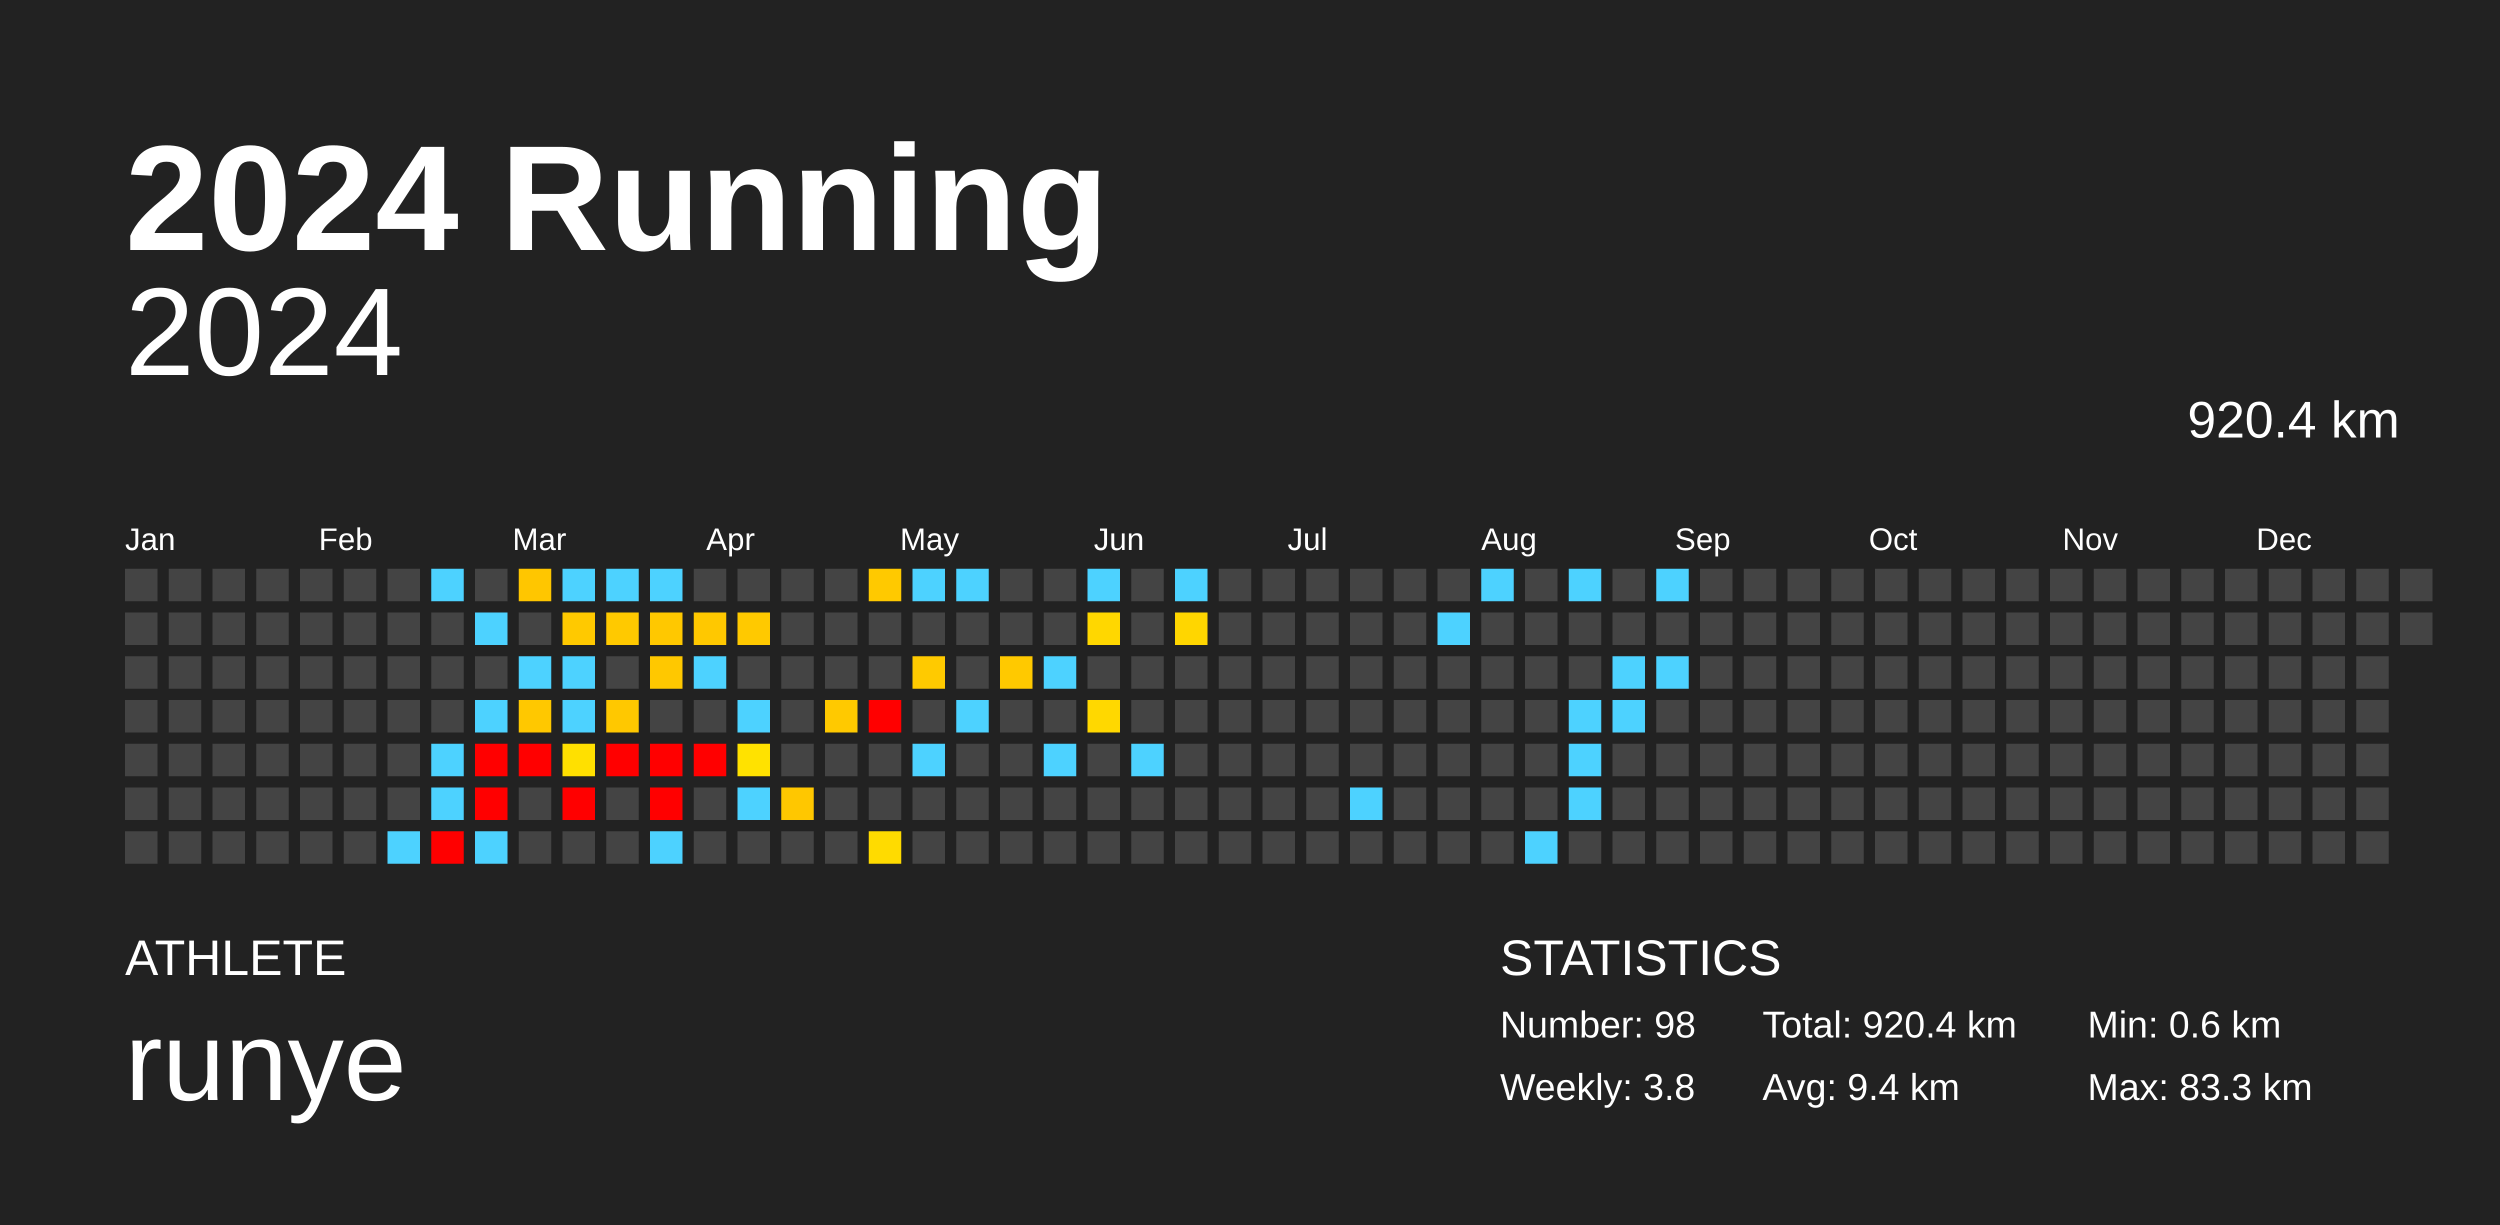
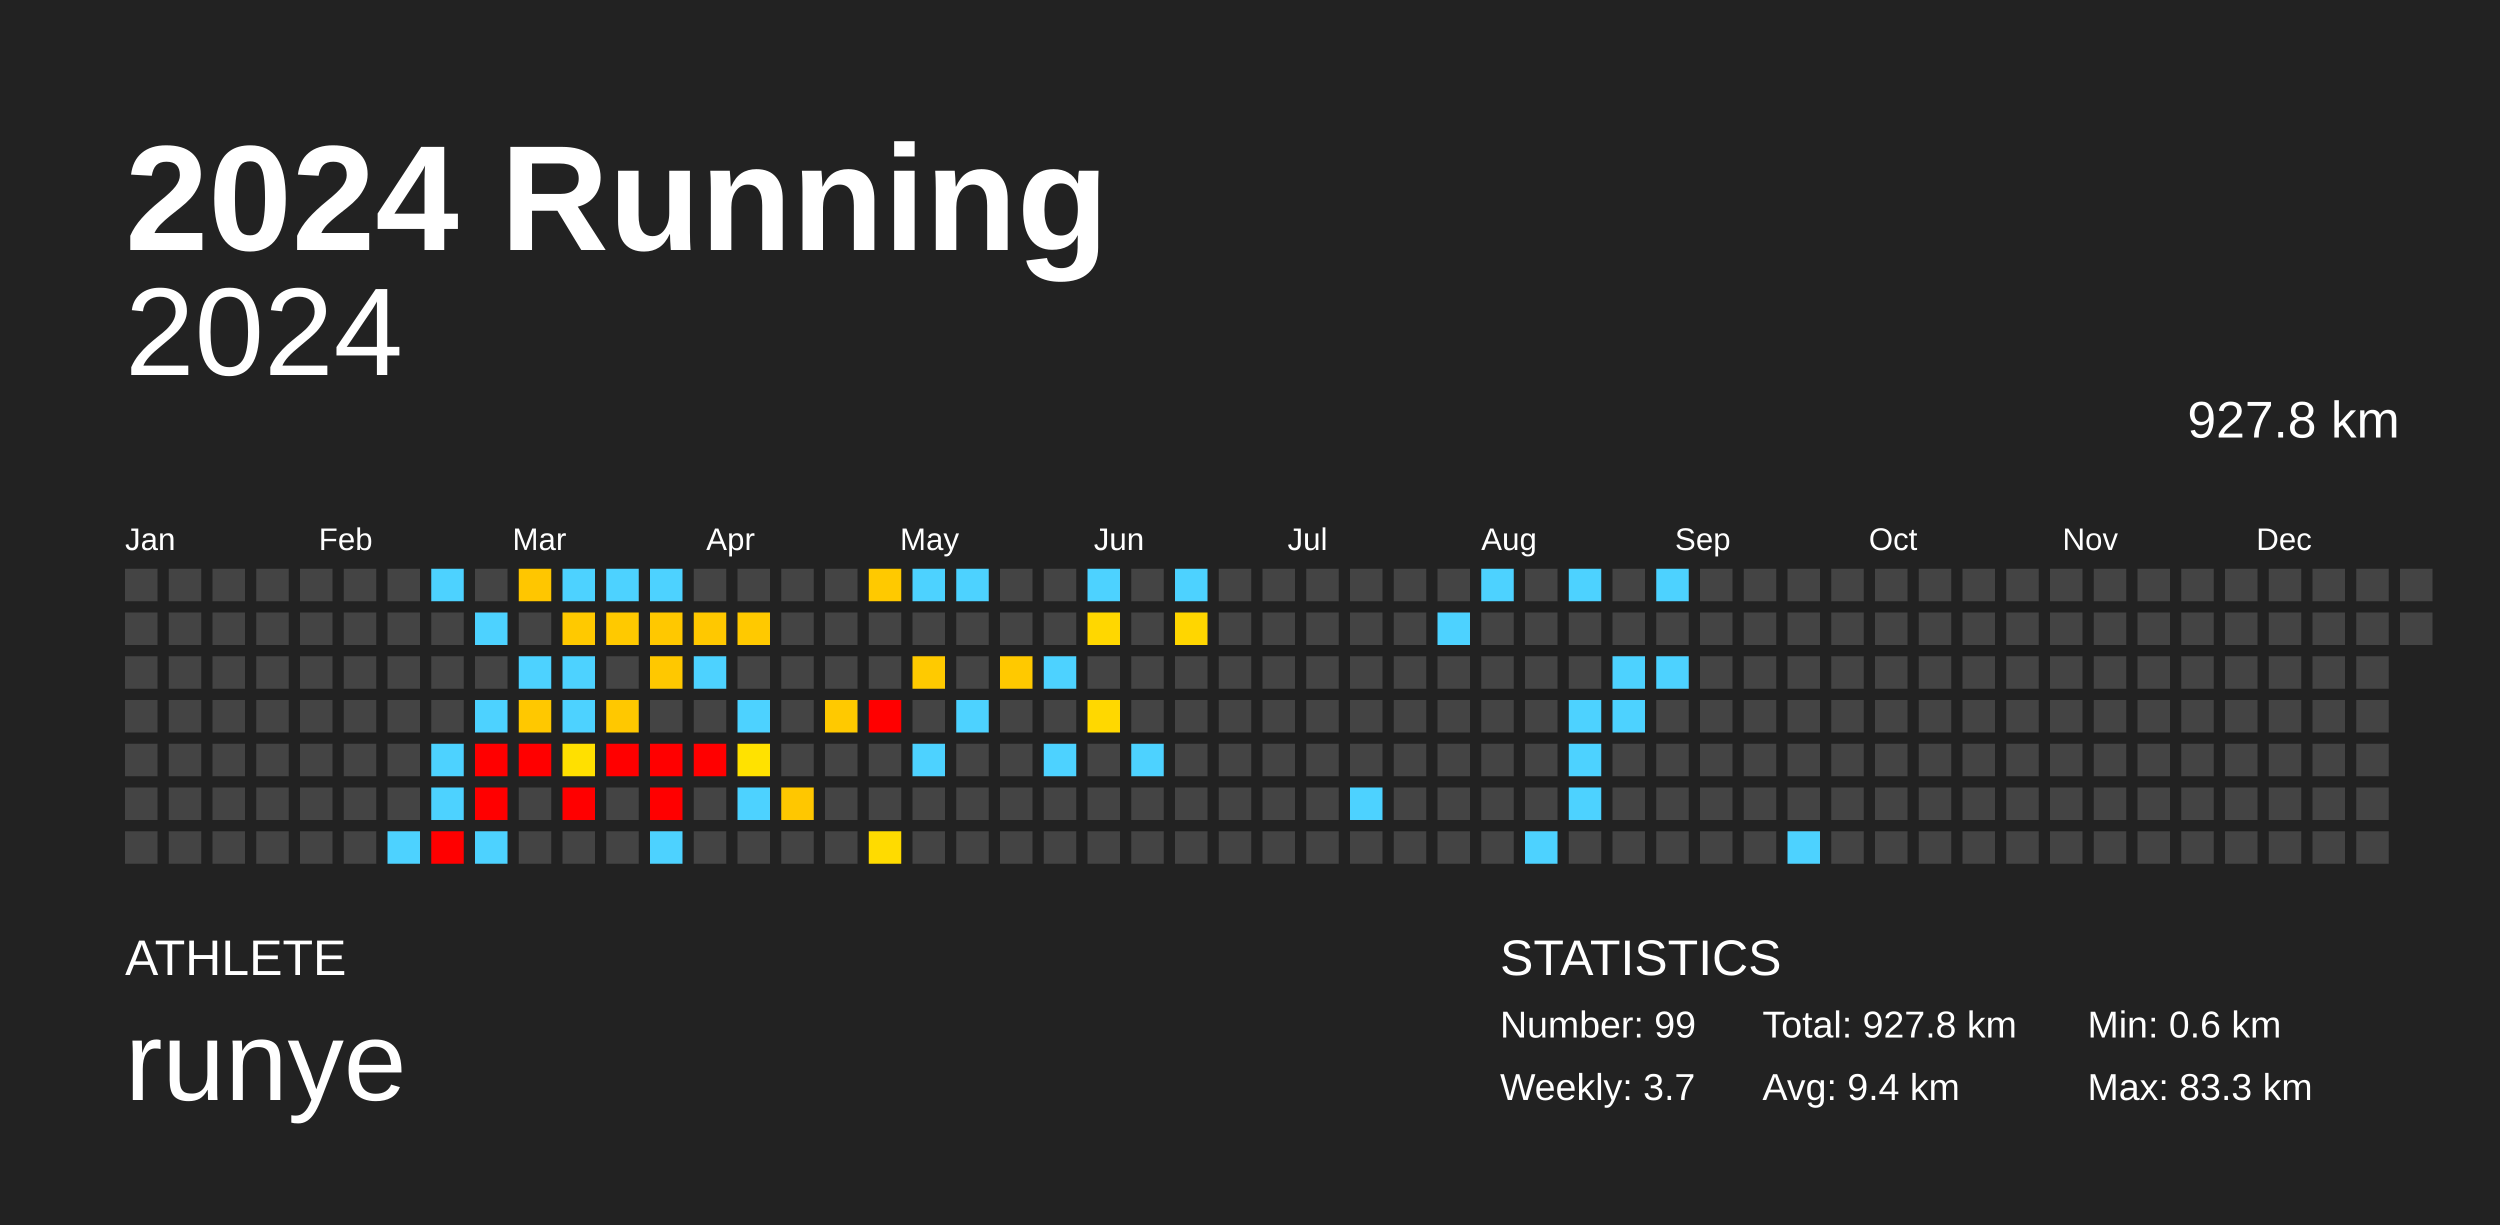
<svg xmlns="http://www.w3.org/2000/svg" baseProfile="full" height="98mm" version="1.1" viewBox="0,0,200,98" width="200mm">
  <defs />
  <rect fill="#222222" height="98" width="200" x="0" y="0" />
  <text fill="#FFFFFF" style="font-size:12px; font-family:Arial; font-weight:bold;" x="10" y="20">2024 Running</text>
  <text fill="#FFFFFF" style="font-size:4px; font-family:Arial" x="10" y="78">ATHLETE</text>
  <text fill="#FFFFFF" style="font-size:9px; font-family:Arial" x="10" y="88">runye</text>
  <text fill="#FFFFFF" style="font-size:4px; font-family:Arial" x="120" y="78">STATISTICS</text>
-   <text fill="#FFFFFF" style="font-size:3px; font-family:Arial" x="120" y="83">Number: 98</text>
-   <text fill="#FFFFFF" style="font-size:3px; font-family:Arial" x="120" y="88">Weekly: 3.8</text>
-   <text fill="#FFFFFF" style="font-size:3px; font-family:Arial" x="141" y="83">Total: 920.4 km</text>
+   <text fill="#FFFFFF" style="font-size:3px; font-family:Arial" x="120" y="83">Number: 99</text>
+   <text fill="#FFFFFF" style="font-size:3px; font-family:Arial" x="120" y="88">Weekly: 3.7</text>
+   <text fill="#FFFFFF" style="font-size:3px; font-family:Arial" x="141" y="83">Total: 927.8 km</text>
  <text fill="#FFFFFF" style="font-size:3px; font-family:Arial" x="141" y="88">Avg: 9.4 km</text>
  <text fill="#FFFFFF" style="font-size:3px; font-family:Arial" x="167" y="83">Min: 0.6 km</text>
  <text fill="#FFFFFF" style="font-size:3px; font-family:Arial" x="167" y="88">Max: 83.3 km</text>
  <text alignment-baseline="hanging" fill="#FFFFFF" style="font-size:10.0px; font-family:Arial;" x="10" y="30">2024</text>
-   <text alignment-baseline="hanging" fill="#FFFFFF" style="font-size:4.125px; font-family:Arial;" x="175" y="35">920.4 km</text>
+   <text alignment-baseline="hanging" fill="#FFFFFF" style="font-size:4.125px; font-family:Arial;" x="175" y="35">927.8 km</text>
  <text fill="#FFFFFF" style="font-size:2.5px; font-family:Arial" x="10.0" y="44">Jan</text>
  <text fill="#FFFFFF" style="font-size:2.5px; font-family:Arial" x="25.5" y="44">Feb</text>
  <text fill="#FFFFFF" style="font-size:2.5px; font-family:Arial" x="41.0" y="44">Mar</text>
  <text fill="#FFFFFF" style="font-size:2.5px; font-family:Arial" x="56.5" y="44">Apr</text>
  <text fill="#FFFFFF" style="font-size:2.5px; font-family:Arial" x="72.0" y="44">May</text>
  <text fill="#FFFFFF" style="font-size:2.5px; font-family:Arial" x="87.5" y="44">Jun</text>
  <text fill="#FFFFFF" style="font-size:2.5px; font-family:Arial" x="103.0" y="44">Jul</text>
  <text fill="#FFFFFF" style="font-size:2.5px; font-family:Arial" x="118.5" y="44">Aug</text>
  <text fill="#FFFFFF" style="font-size:2.5px; font-family:Arial" x="134.0" y="44">Sep</text>
  <text fill="#FFFFFF" style="font-size:2.5px; font-family:Arial" x="149.5" y="44">Oct</text>
  <text fill="#FFFFFF" style="font-size:2.5px; font-family:Arial" x="165.0" y="44">Nov</text>
  <text fill="#FFFFFF" style="font-size:2.5px; font-family:Arial" x="180.5" y="44">Dec</text>
  <rect fill="#444444" height="2.6" width="2.6" x="10.0" y="45.5" />
  <rect fill="#444444" height="2.6" width="2.6" x="10.0" y="49.0" />
  <rect fill="#444444" height="2.6" width="2.6" x="10.0" y="52.5" />
  <rect fill="#444444" height="2.6" width="2.6" x="10.0" y="56.0" />
  <rect fill="#444444" height="2.6" width="2.6" x="10.0" y="59.5" />
  <rect fill="#444444" height="2.6" width="2.6" x="10.0" y="63.0" />
  <rect fill="#444444" height="2.6" width="2.6" x="10.0" y="66.5" />
  <rect fill="#444444" height="2.6" width="2.6" x="13.5" y="45.5" />
  <rect fill="#444444" height="2.6" width="2.6" x="13.5" y="49.0" />
  <rect fill="#444444" height="2.6" width="2.6" x="13.5" y="52.5" />
  <rect fill="#444444" height="2.6" width="2.6" x="13.5" y="56.0" />
  <rect fill="#444444" height="2.6" width="2.6" x="13.5" y="59.5" />
  <rect fill="#444444" height="2.6" width="2.6" x="13.5" y="63.0" />
  <rect fill="#444444" height="2.6" width="2.6" x="13.5" y="66.5" />
  <rect fill="#444444" height="2.6" width="2.6" x="17.0" y="45.5" />
  <rect fill="#444444" height="2.6" width="2.6" x="17.0" y="49.0" />
  <rect fill="#444444" height="2.6" width="2.6" x="17.0" y="52.5" />
  <rect fill="#444444" height="2.6" width="2.6" x="17.0" y="56.0" />
  <rect fill="#444444" height="2.6" width="2.6" x="17.0" y="59.5" />
  <rect fill="#444444" height="2.6" width="2.6" x="17.0" y="63.0" />
  <rect fill="#444444" height="2.6" width="2.6" x="17.0" y="66.5" />
  <rect fill="#444444" height="2.6" width="2.6" x="20.5" y="45.5" />
  <rect fill="#444444" height="2.6" width="2.6" x="20.5" y="49.0" />
  <rect fill="#444444" height="2.6" width="2.6" x="20.5" y="52.5" />
  <rect fill="#444444" height="2.6" width="2.6" x="20.5" y="56.0" />
  <rect fill="#444444" height="2.6" width="2.6" x="20.5" y="59.5" />
  <rect fill="#444444" height="2.6" width="2.6" x="20.5" y="63.0" />
  <rect fill="#444444" height="2.6" width="2.6" x="20.5" y="66.5" />
  <rect fill="#444444" height="2.6" width="2.6" x="24.0" y="45.5" />
  <rect fill="#444444" height="2.6" width="2.6" x="24.0" y="49.0" />
  <rect fill="#444444" height="2.6" width="2.6" x="24.0" y="52.5" />
  <rect fill="#444444" height="2.6" width="2.6" x="24.0" y="56.0" />
  <rect fill="#444444" height="2.6" width="2.6" x="24.0" y="59.5" />
  <rect fill="#444444" height="2.6" width="2.6" x="24.0" y="63.0" />
  <rect fill="#444444" height="2.6" width="2.6" x="24.0" y="66.5" />
  <rect fill="#444444" height="2.6" width="2.6" x="27.5" y="45.5" />
  <rect fill="#444444" height="2.6" width="2.6" x="27.5" y="49.0" />
  <rect fill="#444444" height="2.6" width="2.6" x="27.5" y="52.5" />
  <rect fill="#444444" height="2.6" width="2.6" x="27.5" y="56.0" />
  <rect fill="#444444" height="2.6" width="2.6" x="27.5" y="59.5" />
  <rect fill="#444444" height="2.6" width="2.6" x="27.5" y="63.0" />
  <rect fill="#444444" height="2.6" width="2.6" x="27.5" y="66.5" />
  <rect fill="#444444" height="2.6" width="2.6" x="31.0" y="45.5" />
  <rect fill="#444444" height="2.6" width="2.6" x="31.0" y="49.0" />
  <rect fill="#444444" height="2.6" width="2.6" x="31.0" y="52.5" />
  <rect fill="#444444" height="2.6" width="2.6" x="31.0" y="56.0" />
  <rect fill="#444444" height="2.6" width="2.6" x="31.0" y="59.5" />
  <rect fill="#444444" height="2.6" width="2.6" x="31.0" y="63.0" />
  <rect fill="#4dd2ff" height="2.6" width="2.6" x="31.0" y="66.5" />
  <rect fill="#4dd2ff" height="2.6" width="2.6" x="34.5" y="45.5" />
  <rect fill="#444444" height="2.6" width="2.6" x="34.5" y="49.0" />
  <rect fill="#444444" height="2.6" width="2.6" x="34.5" y="52.5" />
  <rect fill="#444444" height="2.6" width="2.6" x="34.5" y="56.0" />
  <rect fill="#4dd2ff" height="2.6" width="2.6" x="34.5" y="59.5" />
  <rect fill="#4dd2ff" height="2.6" width="2.6" x="34.5" y="63.0" />
  <rect fill="red" height="2.6" width="2.6" x="34.5" y="66.5" />
  <rect fill="#444444" height="2.6" width="2.6" x="38.0" y="45.5" />
  <rect fill="#4dd2ff" height="2.6" width="2.6" x="38.0" y="49.0" />
  <rect fill="#444444" height="2.6" width="2.6" x="38.0" y="52.5" />
  <rect fill="#4dd2ff" height="2.6" width="2.6" x="38.0" y="56.0" />
  <rect fill="red" height="2.6" width="2.6" x="38.0" y="59.5" />
  <rect fill="red" height="2.6" width="2.6" x="38.0" y="63.0" />
  <rect fill="#4dd2ff" height="2.6" width="2.6" x="38.0" y="66.5" />
  <rect fill="#ffc600" height="2.6" width="2.6" x="41.5" y="45.5" />
  <rect fill="#444444" height="2.6" width="2.6" x="41.5" y="49.0" />
  <rect fill="#4dd2ff" height="2.6" width="2.6" x="41.5" y="52.5" />
  <rect fill="#ffc800" height="2.6" width="2.6" x="41.5" y="56.0" />
  <rect fill="red" height="2.6" width="2.6" x="41.5" y="59.5" />
  <rect fill="#444444" height="2.6" width="2.6" x="41.5" y="63.0" />
  <rect fill="#444444" height="2.6" width="2.6" x="41.5" y="66.5" />
  <rect fill="#4dd2ff" height="2.6" width="2.6" x="45.0" y="45.5" />
  <rect fill="#ffc900" height="2.6" width="2.6" x="45.0" y="49.0" />
  <rect fill="#4dd2ff" height="2.6" width="2.6" x="45.0" y="52.5" />
  <rect fill="#4dd2ff" height="2.6" width="2.6" x="45.0" y="56.0" />
  <rect fill="#ffe000" height="2.6" width="2.6" x="45.0" y="59.5" />
  <rect fill="red" height="2.6" width="2.6" x="45.0" y="63.0" />
  <rect fill="#444444" height="2.6" width="2.6" x="45.0" y="66.5" />
  <rect fill="#4dd2ff" height="2.6" width="2.6" x="48.5" y="45.5" />
  <rect fill="#ffc900" height="2.6" width="2.6" x="48.5" y="49.0" />
  <rect fill="#444444" height="2.6" width="2.6" x="48.5" y="52.5" />
  <rect fill="#ffc800" height="2.6" width="2.6" x="48.5" y="56.0" />
  <rect fill="red" height="2.6" width="2.6" x="48.5" y="59.5" />
  <rect fill="#444444" height="2.6" width="2.6" x="48.5" y="63.0" />
  <rect fill="#444444" height="2.6" width="2.6" x="48.5" y="66.5" />
  <rect fill="#4dd2ff" height="2.6" width="2.6" x="52.0" y="45.5" />
  <rect fill="#ffc800" height="2.6" width="2.6" x="52.0" y="49.0" />
  <rect fill="#ffc800" height="2.6" width="2.6" x="52.0" y="52.5" />
  <rect fill="#444444" height="2.6" width="2.6" x="52.0" y="56.0" />
  <rect fill="red" height="2.6" width="2.6" x="52.0" y="59.5" />
  <rect fill="red" height="2.6" width="2.6" x="52.0" y="63.0" />
  <rect fill="#4dd2ff" height="2.6" width="2.6" x="52.0" y="66.5" />
  <rect fill="#444444" height="2.6" width="2.6" x="55.5" y="45.5" />
  <rect fill="#ffc800" height="2.6" width="2.6" x="55.5" y="49.0" />
  <rect fill="#4dd2ff" height="2.6" width="2.6" x="55.5" y="52.5" />
  <rect fill="#444444" height="2.6" width="2.6" x="55.5" y="56.0" />
  <rect fill="red" height="2.6" width="2.6" x="55.5" y="59.5" />
  <rect fill="#444444" height="2.6" width="2.6" x="55.5" y="63.0" />
  <rect fill="#444444" height="2.6" width="2.6" x="55.5" y="66.5" />
  <rect fill="#444444" height="2.6" width="2.6" x="59.0" y="45.5" />
  <rect fill="#ffc900" height="2.6" width="2.6" x="59.0" y="49.0" />
  <rect fill="#444444" height="2.6" width="2.6" x="59.0" y="52.5" />
  <rect fill="#4dd2ff" height="2.6" width="2.6" x="59.0" y="56.0" />
  <rect fill="#ffe200" height="2.6" width="2.6" x="59.0" y="59.5" />
  <rect fill="#4dd2ff" height="2.6" width="2.6" x="59.0" y="63.0" />
  <rect fill="#444444" height="2.6" width="2.6" x="59.0" y="66.5" />
  <rect fill="#444444" height="2.6" width="2.6" x="62.5" y="45.5" />
  <rect fill="#444444" height="2.6" width="2.6" x="62.5" y="49.0" />
  <rect fill="#444444" height="2.6" width="2.6" x="62.5" y="52.5" />
  <rect fill="#444444" height="2.6" width="2.6" x="62.5" y="56.0" />
  <rect fill="#444444" height="2.6" width="2.6" x="62.5" y="59.5" />
  <rect fill="#ffc700" height="2.6" width="2.6" x="62.5" y="63.0" />
  <rect fill="#444444" height="2.6" width="2.6" x="62.5" y="66.5" />
  <rect fill="#444444" height="2.6" width="2.6" x="66.0" y="45.5" />
  <rect fill="#444444" height="2.6" width="2.6" x="66.0" y="49.0" />
  <rect fill="#444444" height="2.6" width="2.6" x="66.0" y="52.5" />
  <rect fill="#ffc900" height="2.6" width="2.6" x="66.0" y="56.0" />
  <rect fill="#444444" height="2.6" width="2.6" x="66.0" y="59.5" />
  <rect fill="#444444" height="2.6" width="2.6" x="66.0" y="63.0" />
  <rect fill="#444444" height="2.6" width="2.6" x="66.0" y="66.5" />
  <rect fill="#ffc900" height="2.6" width="2.6" x="69.5" y="45.5" />
  <rect fill="#444444" height="2.6" width="2.6" x="69.5" y="49.0" />
  <rect fill="#444444" height="2.6" width="2.6" x="69.5" y="52.5" />
  <rect fill="red" height="2.6" width="2.6" x="69.5" y="56.0" />
  <rect fill="#444444" height="2.6" width="2.6" x="69.5" y="59.5" />
  <rect fill="#444444" height="2.6" width="2.6" x="69.5" y="63.0" />
  <rect fill="#ffdb00" height="2.6" width="2.6" x="69.5" y="66.5" />
  <rect fill="#4dd2ff" height="2.6" width="2.6" x="73.0" y="45.5" />
  <rect fill="#444444" height="2.6" width="2.6" x="73.0" y="49.0" />
  <rect fill="#ffca00" height="2.6" width="2.6" x="73.0" y="52.5" />
  <rect fill="#444444" height="2.6" width="2.6" x="73.0" y="56.0" />
  <rect fill="#4dd2ff" height="2.6" width="2.6" x="73.0" y="59.5" />
  <rect fill="#444444" height="2.6" width="2.6" x="73.0" y="63.0" />
  <rect fill="#444444" height="2.6" width="2.6" x="73.0" y="66.5" />
  <rect fill="#4dd2ff" height="2.6" width="2.6" x="76.5" y="45.5" />
  <rect fill="#444444" height="2.6" width="2.6" x="76.5" y="49.0" />
  <rect fill="#444444" height="2.6" width="2.6" x="76.5" y="52.5" />
  <rect fill="#4dd2ff" height="2.6" width="2.6" x="76.5" y="56.0" />
  <rect fill="#444444" height="2.6" width="2.6" x="76.5" y="59.5" />
  <rect fill="#444444" height="2.6" width="2.6" x="76.5" y="63.0" />
  <rect fill="#444444" height="2.6" width="2.6" x="76.5" y="66.5" />
  <rect fill="#444444" height="2.6" width="2.6" x="80.0" y="45.5" />
  <rect fill="#444444" height="2.6" width="2.6" x="80.0" y="49.0" />
  <rect fill="#ffc900" height="2.6" width="2.6" x="80.0" y="52.5" />
  <rect fill="#444444" height="2.6" width="2.6" x="80.0" y="56.0" />
  <rect fill="#444444" height="2.6" width="2.6" x="80.0" y="59.5" />
  <rect fill="#444444" height="2.6" width="2.6" x="80.0" y="63.0" />
  <rect fill="#444444" height="2.6" width="2.6" x="80.0" y="66.5" />
  <rect fill="#444444" height="2.6" width="2.6" x="83.5" y="45.5" />
  <rect fill="#444444" height="2.6" width="2.6" x="83.5" y="49.0" />
  <rect fill="#4dd2ff" height="2.6" width="2.6" x="83.5" y="52.5" />
  <rect fill="#444444" height="2.6" width="2.6" x="83.5" y="56.0" />
  <rect fill="#4dd2ff" height="2.6" width="2.6" x="83.5" y="59.5" />
  <rect fill="#444444" height="2.6" width="2.6" x="83.5" y="63.0" />
  <rect fill="#444444" height="2.6" width="2.6" x="83.5" y="66.5" />
  <rect fill="#4dd2ff" height="2.6" width="2.6" x="87.0" y="45.5" />
  <rect fill="#ffd700" height="2.6" width="2.6" x="87.0" y="49.0" />
  <rect fill="#444444" height="2.6" width="2.6" x="87.0" y="52.5" />
  <rect fill="#ffd800" height="2.6" width="2.6" x="87.0" y="56.0" />
  <rect fill="#444444" height="2.6" width="2.6" x="87.0" y="59.5" />
  <rect fill="#444444" height="2.6" width="2.6" x="87.0" y="63.0" />
  <rect fill="#444444" height="2.6" width="2.6" x="87.0" y="66.5" />
  <rect fill="#444444" height="2.6" width="2.6" x="90.5" y="45.5" />
  <rect fill="#444444" height="2.6" width="2.6" x="90.5" y="49.0" />
  <rect fill="#444444" height="2.6" width="2.6" x="90.5" y="52.5" />
  <rect fill="#444444" height="2.6" width="2.6" x="90.5" y="56.0" />
  <rect fill="#4dd2ff" height="2.6" width="2.6" x="90.5" y="59.5" />
  <rect fill="#444444" height="2.6" width="2.6" x="90.5" y="63.0" />
  <rect fill="#444444" height="2.6" width="2.6" x="90.5" y="66.5" />
  <rect fill="#4dd2ff" height="2.6" width="2.6" x="94.0" y="45.5" />
  <rect fill="#ffd600" height="2.6" width="2.6" x="94.0" y="49.0" />
  <rect fill="#444444" height="2.6" width="2.6" x="94.0" y="52.5" />
  <rect fill="#444444" height="2.6" width="2.6" x="94.0" y="56.0" />
  <rect fill="#444444" height="2.6" width="2.6" x="94.0" y="59.5" />
  <rect fill="#444444" height="2.6" width="2.6" x="94.0" y="63.0" />
  <rect fill="#444444" height="2.6" width="2.6" x="94.0" y="66.5" />
  <rect fill="#444444" height="2.6" width="2.6" x="97.5" y="45.5" />
  <rect fill="#444444" height="2.6" width="2.6" x="97.5" y="49.0" />
  <rect fill="#444444" height="2.6" width="2.6" x="97.5" y="52.5" />
  <rect fill="#444444" height="2.6" width="2.6" x="97.5" y="56.0" />
  <rect fill="#444444" height="2.6" width="2.6" x="97.5" y="59.5" />
  <rect fill="#444444" height="2.6" width="2.6" x="97.5" y="63.0" />
  <rect fill="#444444" height="2.6" width="2.6" x="97.5" y="66.5" />
  <rect fill="#444444" height="2.6" width="2.6" x="101.0" y="45.5" />
  <rect fill="#444444" height="2.6" width="2.6" x="101.0" y="49.0" />
  <rect fill="#444444" height="2.6" width="2.6" x="101.0" y="52.5" />
  <rect fill="#444444" height="2.6" width="2.6" x="101.0" y="56.0" />
  <rect fill="#444444" height="2.6" width="2.6" x="101.0" y="59.5" />
  <rect fill="#444444" height="2.6" width="2.6" x="101.0" y="63.0" />
  <rect fill="#444444" height="2.6" width="2.6" x="101.0" y="66.5" />
  <rect fill="#444444" height="2.6" width="2.6" x="104.5" y="45.5" />
  <rect fill="#444444" height="2.6" width="2.6" x="104.5" y="49.0" />
  <rect fill="#444444" height="2.6" width="2.6" x="104.5" y="52.5" />
  <rect fill="#444444" height="2.6" width="2.6" x="104.5" y="56.0" />
  <rect fill="#444444" height="2.6" width="2.6" x="104.5" y="59.5" />
  <rect fill="#444444" height="2.6" width="2.6" x="104.5" y="63.0" />
  <rect fill="#444444" height="2.6" width="2.6" x="104.5" y="66.5" />
  <rect fill="#444444" height="2.6" width="2.6" x="108.0" y="45.5" />
  <rect fill="#444444" height="2.6" width="2.6" x="108.0" y="49.0" />
  <rect fill="#444444" height="2.6" width="2.6" x="108.0" y="52.5" />
  <rect fill="#444444" height="2.6" width="2.6" x="108.0" y="56.0" />
  <rect fill="#444444" height="2.6" width="2.6" x="108.0" y="59.5" />
  <rect fill="#4dd2ff" height="2.6" width="2.6" x="108.0" y="63.0" />
  <rect fill="#444444" height="2.6" width="2.6" x="108.0" y="66.5" />
  <rect fill="#444444" height="2.6" width="2.6" x="111.5" y="45.5" />
  <rect fill="#444444" height="2.6" width="2.6" x="111.5" y="49.0" />
  <rect fill="#444444" height="2.6" width="2.6" x="111.5" y="52.5" />
  <rect fill="#444444" height="2.6" width="2.6" x="111.5" y="56.0" />
  <rect fill="#444444" height="2.6" width="2.6" x="111.5" y="59.5" />
  <rect fill="#444444" height="2.6" width="2.6" x="111.5" y="63.0" />
  <rect fill="#444444" height="2.6" width="2.6" x="111.5" y="66.5" />
  <rect fill="#444444" height="2.6" width="2.6" x="115.0" y="45.5" />
  <rect fill="#4dd2ff" height="2.6" width="2.6" x="115.0" y="49.0" />
  <rect fill="#444444" height="2.6" width="2.6" x="115.0" y="52.5" />
  <rect fill="#444444" height="2.6" width="2.6" x="115.0" y="56.0" />
  <rect fill="#444444" height="2.6" width="2.6" x="115.0" y="59.5" />
  <rect fill="#444444" height="2.6" width="2.6" x="115.0" y="63.0" />
  <rect fill="#444444" height="2.6" width="2.6" x="115.0" y="66.5" />
  <rect fill="#4dd2ff" height="2.6" width="2.6" x="118.5" y="45.5" />
  <rect fill="#444444" height="2.6" width="2.6" x="118.5" y="49.0" />
  <rect fill="#444444" height="2.6" width="2.6" x="118.5" y="52.5" />
  <rect fill="#444444" height="2.6" width="2.6" x="118.5" y="56.0" />
  <rect fill="#444444" height="2.6" width="2.6" x="118.5" y="59.5" />
  <rect fill="#444444" height="2.6" width="2.6" x="118.5" y="63.0" />
  <rect fill="#444444" height="2.6" width="2.6" x="118.5" y="66.5" />
  <rect fill="#444444" height="2.6" width="2.6" x="122.0" y="45.5" />
  <rect fill="#444444" height="2.6" width="2.6" x="122.0" y="49.0" />
  <rect fill="#444444" height="2.6" width="2.6" x="122.0" y="52.5" />
  <rect fill="#444444" height="2.6" width="2.6" x="122.0" y="56.0" />
  <rect fill="#444444" height="2.6" width="2.6" x="122.0" y="59.5" />
  <rect fill="#444444" height="2.6" width="2.6" x="122.0" y="63.0" />
  <rect fill="#4dd2ff" height="2.6" width="2.6" x="122.0" y="66.5" />
  <rect fill="#4dd2ff" height="2.6" width="2.6" x="125.5" y="45.5" />
  <rect fill="#444444" height="2.6" width="2.6" x="125.5" y="49.0" />
  <rect fill="#444444" height="2.6" width="2.6" x="125.5" y="52.5" />
  <rect fill="#4dd2ff" height="2.6" width="2.6" x="125.5" y="56.0" />
  <rect fill="#4dd2ff" height="2.6" width="2.6" x="125.5" y="59.5" />
  <rect fill="#4dd2ff" height="2.6" width="2.6" x="125.5" y="63.0" />
  <rect fill="#444444" height="2.6" width="2.6" x="125.5" y="66.5" />
  <rect fill="#444444" height="2.6" width="2.6" x="129.0" y="45.5" />
  <rect fill="#444444" height="2.6" width="2.6" x="129.0" y="49.0" />
  <rect fill="#4dd2ff" height="2.6" width="2.6" x="129.0" y="52.5" />
  <rect fill="#4dd2ff" height="2.6" width="2.6" x="129.0" y="56.0" />
  <rect fill="#444444" height="2.6" width="2.6" x="129.0" y="59.5" />
  <rect fill="#444444" height="2.6" width="2.6" x="129.0" y="63.0" />
  <rect fill="#444444" height="2.6" width="2.6" x="129.0" y="66.5" />
  <rect fill="#4dd2ff" height="2.6" width="2.6" x="132.5" y="45.5" />
  <rect fill="#444444" height="2.6" width="2.6" x="132.5" y="49.0" />
  <rect fill="#4dd2ff" height="2.6" width="2.6" x="132.5" y="52.5" />
  <rect fill="#444444" height="2.6" width="2.6" x="132.5" y="56.0" />
  <rect fill="#444444" height="2.6" width="2.6" x="132.5" y="59.5" />
  <rect fill="#444444" height="2.6" width="2.6" x="132.5" y="63.0" />
  <rect fill="#444444" height="2.6" width="2.6" x="132.5" y="66.5" />
  <rect fill="#444444" height="2.6" width="2.6" x="136.0" y="45.5" />
  <rect fill="#444444" height="2.6" width="2.6" x="136.0" y="49.0" />
  <rect fill="#444444" height="2.6" width="2.6" x="136.0" y="52.5" />
  <rect fill="#444444" height="2.6" width="2.6" x="136.0" y="56.0" />
  <rect fill="#444444" height="2.6" width="2.6" x="136.0" y="59.5" />
  <rect fill="#444444" height="2.6" width="2.6" x="136.0" y="63.0" />
  <rect fill="#444444" height="2.6" width="2.6" x="136.0" y="66.5" />
  <rect fill="#444444" height="2.6" width="2.6" x="139.5" y="45.5" />
  <rect fill="#444444" height="2.6" width="2.6" x="139.5" y="49.0" />
  <rect fill="#444444" height="2.6" width="2.6" x="139.5" y="52.5" />
  <rect fill="#444444" height="2.6" width="2.6" x="139.5" y="56.0" />
  <rect fill="#444444" height="2.6" width="2.6" x="139.5" y="59.5" />
  <rect fill="#444444" height="2.6" width="2.6" x="139.5" y="63.0" />
  <rect fill="#444444" height="2.6" width="2.6" x="139.5" y="66.5" />
  <rect fill="#444444" height="2.6" width="2.6" x="143.0" y="45.5" />
  <rect fill="#444444" height="2.6" width="2.6" x="143.0" y="49.0" />
  <rect fill="#444444" height="2.6" width="2.6" x="143.0" y="52.5" />
  <rect fill="#444444" height="2.6" width="2.6" x="143.0" y="56.0" />
  <rect fill="#444444" height="2.6" width="2.6" x="143.0" y="59.5" />
  <rect fill="#444444" height="2.6" width="2.6" x="143.0" y="63.0" />
-   <rect fill="#444444" height="2.6" width="2.6" x="143.0" y="66.5" />
+   <rect fill="#4dd2ff" height="2.6" width="2.6" x="143.0" y="66.5" />
  <rect fill="#444444" height="2.6" width="2.6" x="146.5" y="45.5" />
  <rect fill="#444444" height="2.6" width="2.6" x="146.5" y="49.0" />
  <rect fill="#444444" height="2.6" width="2.6" x="146.5" y="52.5" />
  <rect fill="#444444" height="2.6" width="2.6" x="146.5" y="56.0" />
  <rect fill="#444444" height="2.6" width="2.6" x="146.5" y="59.5" />
  <rect fill="#444444" height="2.6" width="2.6" x="146.5" y="63.0" />
  <rect fill="#444444" height="2.6" width="2.6" x="146.5" y="66.5" />
  <rect fill="#444444" height="2.6" width="2.6" x="150.0" y="45.5" />
  <rect fill="#444444" height="2.6" width="2.6" x="150.0" y="49.0" />
  <rect fill="#444444" height="2.6" width="2.6" x="150.0" y="52.5" />
  <rect fill="#444444" height="2.6" width="2.6" x="150.0" y="56.0" />
  <rect fill="#444444" height="2.6" width="2.6" x="150.0" y="59.5" />
  <rect fill="#444444" height="2.6" width="2.6" x="150.0" y="63.0" />
  <rect fill="#444444" height="2.6" width="2.6" x="150.0" y="66.5" />
  <rect fill="#444444" height="2.6" width="2.6" x="153.5" y="45.5" />
  <rect fill="#444444" height="2.6" width="2.6" x="153.5" y="49.0" />
  <rect fill="#444444" height="2.6" width="2.6" x="153.5" y="52.5" />
  <rect fill="#444444" height="2.6" width="2.6" x="153.5" y="56.0" />
  <rect fill="#444444" height="2.6" width="2.6" x="153.5" y="59.5" />
  <rect fill="#444444" height="2.6" width="2.6" x="153.5" y="63.0" />
  <rect fill="#444444" height="2.6" width="2.6" x="153.5" y="66.5" />
  <rect fill="#444444" height="2.6" width="2.6" x="157.0" y="45.5" />
  <rect fill="#444444" height="2.6" width="2.6" x="157.0" y="49.0" />
  <rect fill="#444444" height="2.6" width="2.6" x="157.0" y="52.5" />
  <rect fill="#444444" height="2.6" width="2.6" x="157.0" y="56.0" />
  <rect fill="#444444" height="2.6" width="2.6" x="157.0" y="59.5" />
  <rect fill="#444444" height="2.6" width="2.6" x="157.0" y="63.0" />
  <rect fill="#444444" height="2.6" width="2.6" x="157.0" y="66.5" />
  <rect fill="#444444" height="2.6" width="2.6" x="160.5" y="45.5" />
  <rect fill="#444444" height="2.6" width="2.6" x="160.5" y="49.0" />
  <rect fill="#444444" height="2.6" width="2.6" x="160.5" y="52.5" />
  <rect fill="#444444" height="2.6" width="2.6" x="160.5" y="56.0" />
  <rect fill="#444444" height="2.6" width="2.6" x="160.5" y="59.5" />
  <rect fill="#444444" height="2.6" width="2.6" x="160.5" y="63.0" />
  <rect fill="#444444" height="2.6" width="2.6" x="160.5" y="66.5" />
  <rect fill="#444444" height="2.6" width="2.6" x="164.0" y="45.5" />
  <rect fill="#444444" height="2.6" width="2.6" x="164.0" y="49.0" />
  <rect fill="#444444" height="2.6" width="2.6" x="164.0" y="52.5" />
  <rect fill="#444444" height="2.6" width="2.6" x="164.0" y="56.0" />
  <rect fill="#444444" height="2.6" width="2.6" x="164.0" y="59.5" />
  <rect fill="#444444" height="2.6" width="2.6" x="164.0" y="63.0" />
  <rect fill="#444444" height="2.6" width="2.6" x="164.0" y="66.5" />
  <rect fill="#444444" height="2.6" width="2.6" x="167.5" y="45.5" />
  <rect fill="#444444" height="2.6" width="2.6" x="167.5" y="49.0" />
  <rect fill="#444444" height="2.6" width="2.6" x="167.5" y="52.5" />
  <rect fill="#444444" height="2.6" width="2.6" x="167.5" y="56.0" />
  <rect fill="#444444" height="2.6" width="2.6" x="167.5" y="59.5" />
  <rect fill="#444444" height="2.6" width="2.6" x="167.5" y="63.0" />
  <rect fill="#444444" height="2.6" width="2.6" x="167.5" y="66.5" />
  <rect fill="#444444" height="2.6" width="2.6" x="171.0" y="45.5" />
  <rect fill="#444444" height="2.6" width="2.6" x="171.0" y="49.0" />
  <rect fill="#444444" height="2.6" width="2.6" x="171.0" y="52.5" />
  <rect fill="#444444" height="2.6" width="2.6" x="171.0" y="56.0" />
  <rect fill="#444444" height="2.6" width="2.6" x="171.0" y="59.5" />
  <rect fill="#444444" height="2.6" width="2.6" x="171.0" y="63.0" />
  <rect fill="#444444" height="2.6" width="2.6" x="171.0" y="66.5" />
  <rect fill="#444444" height="2.6" width="2.6" x="174.5" y="45.5" />
  <rect fill="#444444" height="2.6" width="2.6" x="174.5" y="49.0" />
  <rect fill="#444444" height="2.6" width="2.6" x="174.5" y="52.5" />
  <rect fill="#444444" height="2.6" width="2.6" x="174.5" y="56.0" />
  <rect fill="#444444" height="2.6" width="2.6" x="174.5" y="59.5" />
  <rect fill="#444444" height="2.6" width="2.6" x="174.5" y="63.0" />
  <rect fill="#444444" height="2.6" width="2.6" x="174.5" y="66.5" />
  <rect fill="#444444" height="2.6" width="2.6" x="178.0" y="45.5" />
  <rect fill="#444444" height="2.6" width="2.6" x="178.0" y="49.0" />
  <rect fill="#444444" height="2.6" width="2.6" x="178.0" y="52.5" />
  <rect fill="#444444" height="2.6" width="2.6" x="178.0" y="56.0" />
  <rect fill="#444444" height="2.6" width="2.6" x="178.0" y="59.5" />
  <rect fill="#444444" height="2.6" width="2.6" x="178.0" y="63.0" />
  <rect fill="#444444" height="2.6" width="2.6" x="178.0" y="66.5" />
  <rect fill="#444444" height="2.6" width="2.6" x="181.5" y="45.5" />
  <rect fill="#444444" height="2.6" width="2.6" x="181.5" y="49.0" />
  <rect fill="#444444" height="2.6" width="2.6" x="181.5" y="52.5" />
  <rect fill="#444444" height="2.6" width="2.6" x="181.5" y="56.0" />
  <rect fill="#444444" height="2.6" width="2.6" x="181.5" y="59.5" />
  <rect fill="#444444" height="2.6" width="2.6" x="181.5" y="63.0" />
  <rect fill="#444444" height="2.6" width="2.6" x="181.5" y="66.5" />
  <rect fill="#444444" height="2.6" width="2.6" x="185.0" y="45.5" />
  <rect fill="#444444" height="2.6" width="2.6" x="185.0" y="49.0" />
  <rect fill="#444444" height="2.6" width="2.6" x="185.0" y="52.5" />
  <rect fill="#444444" height="2.6" width="2.6" x="185.0" y="56.0" />
  <rect fill="#444444" height="2.6" width="2.6" x="185.0" y="59.5" />
  <rect fill="#444444" height="2.6" width="2.6" x="185.0" y="63.0" />
  <rect fill="#444444" height="2.6" width="2.6" x="185.0" y="66.5" />
  <rect fill="#444444" height="2.6" width="2.6" x="188.5" y="45.5" />
  <rect fill="#444444" height="2.6" width="2.6" x="188.5" y="49.0" />
  <rect fill="#444444" height="2.6" width="2.6" x="188.5" y="52.5" />
  <rect fill="#444444" height="2.6" width="2.6" x="188.5" y="56.0" />
  <rect fill="#444444" height="2.6" width="2.6" x="188.5" y="59.5" />
  <rect fill="#444444" height="2.6" width="2.6" x="188.5" y="63.0" />
  <rect fill="#444444" height="2.6" width="2.6" x="188.5" y="66.5" />
  <rect fill="#444444" height="2.6" width="2.6" x="192.0" y="45.5" />
  <rect fill="#444444" height="2.6" width="2.6" x="192.0" y="49.0" />
</svg>
